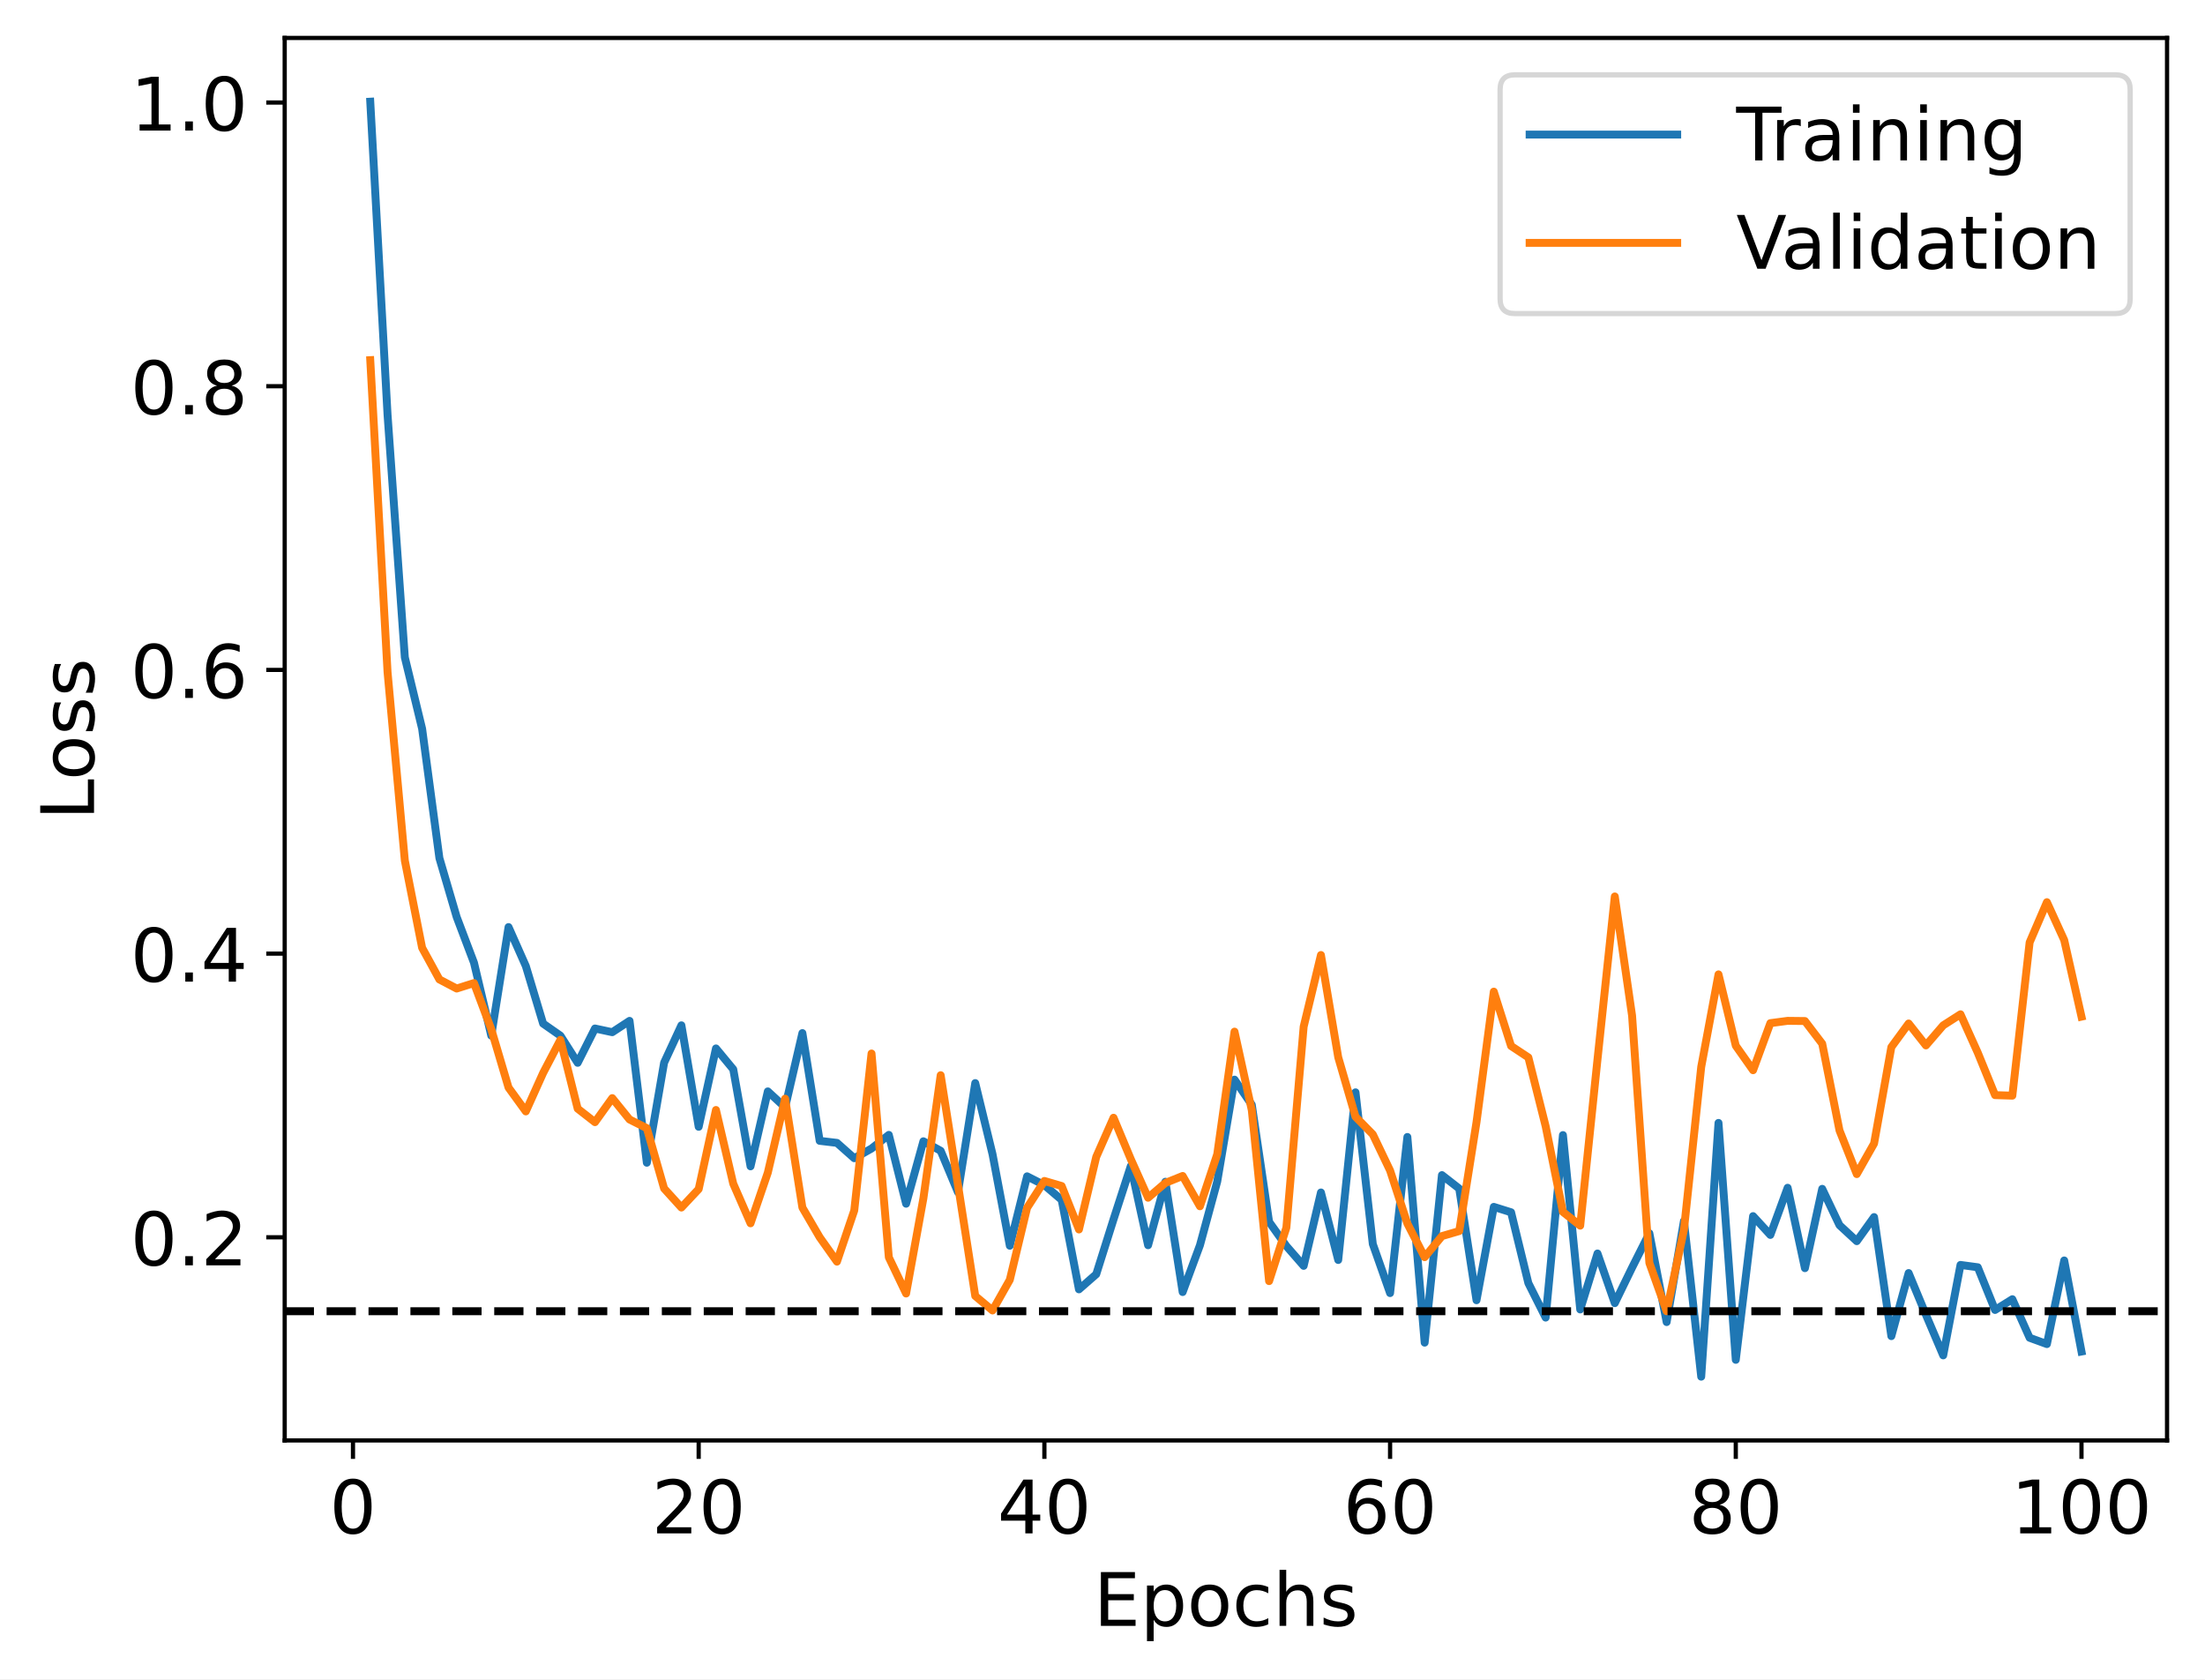
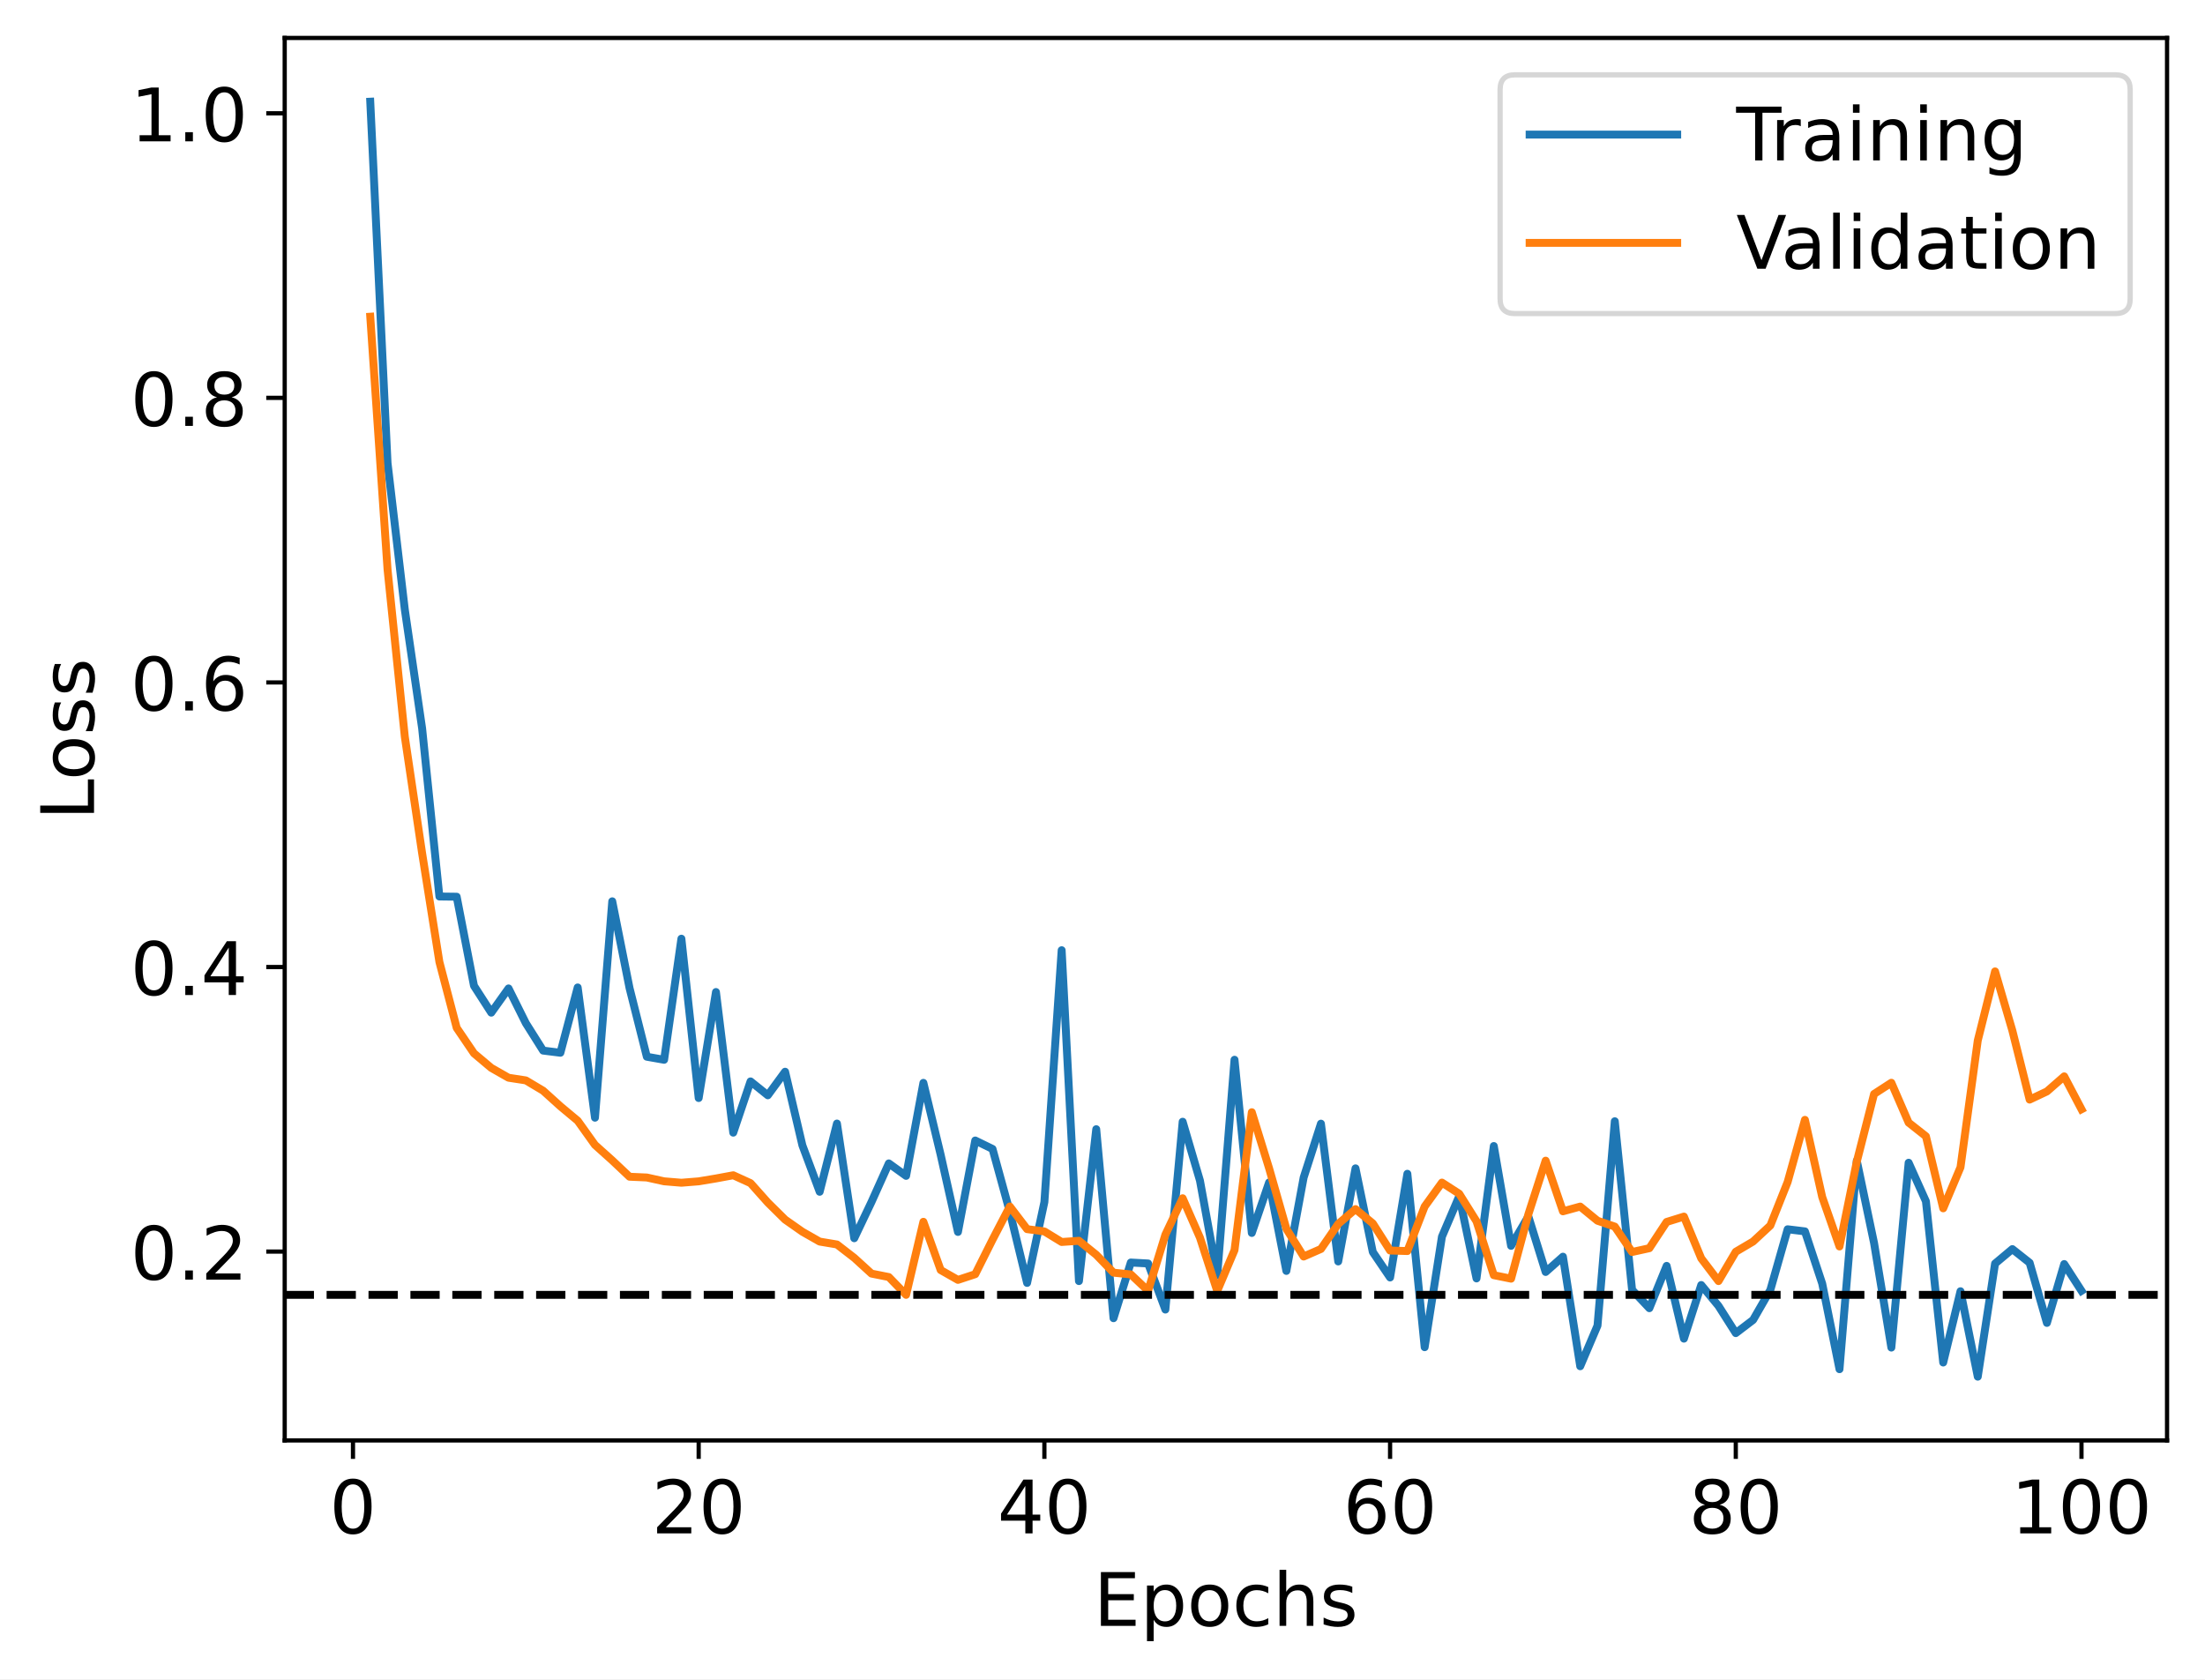
<svg xmlns="http://www.w3.org/2000/svg" xmlns:xlink="http://www.w3.org/1999/xlink" width="418.334pt" height="318.611pt" viewBox="0 0 418.334 318.611" version="1.1">
  <defs>
    <style type="text/css">*{stroke-linejoin: round; stroke-linecap: butt}</style>
  </defs>
  <g id="figure_1">
    <g id="patch_1">
      <path d="M 0 318.611  L 418.334 318.611  L 418.334 0  L 0 0  z " style="fill: #ffffff" />
    </g>
    <g id="axes_1">
      <g id="patch_2">
        <path d="M 54.014 273.312  L 411.134 273.312  L 411.134 7.2  L 54.014 7.2  z " style="fill: #ffffff" />
      </g>
      <g id="matplotlib.axis_1">
        <g id="xtick_1">
          <g id="line2d_1">
            <defs>
-               <path id="m626840f717" d="M 0 0  L 0 3.5  " style="stroke: #000000; stroke-width: 0.8" />
-             </defs>
-             <g>
-               <use xlink:href="#m626840f717" x="66.967" y="273.312" style="stroke: #000000; stroke-width: 0.8" />
+               <path id="maf23e2c0e9" d="M 0 0  L 0 3.5  " style="stroke: #000000; stroke-width: 0.8" />
+             </defs>
+             <g>
+               <use xlink:href="#maf23e2c0e9" x="66.967" y="273.312" style="stroke: #000000; stroke-width: 0.8" />
            </g>
          </g>
          <g id="text_1">
            <g transform="translate(62.51339 290.9498) scale(0.14 -0.14)">
              <defs>
                <path id="DejaVuSans-30" d="M 2034 4250  Q 1547 4250 1301 3770  Q 1056 3291 1056 2328  Q 1056 1369 1301 889  Q 1547 409 2034 409  Q 2525 409 2770 889  Q 3016 1369 3016 2328  Q 3016 3291 2770 3770  Q 2525 4250 2034 4250  z M 2034 4750  Q 2819 4750 3233 4129  Q 3647 3509 3647 2328  Q 3647 1150 3233 529  Q 2819 -91 2034 -91  Q 1250 -91 836 529  Q 422 1150 422 2328  Q 422 3509 836 4129  Q 1250 4750 2034 4750  z " transform="scale(0.015625)" />
              </defs>
              <use xlink:href="#DejaVuSans-30" />
            </g>
          </g>
        </g>
        <g id="xtick_2">
          <g id="line2d_2">
            <g>
-               <use xlink:href="#m626840f717" x="132.554" y="273.312" style="stroke: #000000; stroke-width: 0.8" />
+               <use xlink:href="#maf23e2c0e9" x="132.554" y="273.312" style="stroke: #000000; stroke-width: 0.8" />
            </g>
          </g>
          <g id="text_2">
            <g transform="translate(123.6464 290.9498) scale(0.14 -0.14)">
              <defs>
                <path id="DejaVuSans-32" d="M 1228 531  L 3431 531  L 3431 0  L 469 0  L 469 531  Q 828 903 1448 1529  Q 2069 2156 2228 2338  Q 2531 2678 2651 2914  Q 2772 3150 2772 3378  Q 2772 3750 2511 3984  Q 2250 4219 1831 4219  Q 1534 4219 1204 4116  Q 875 4013 500 3803  L 500 4441  Q 881 4594 1212 4672  Q 1544 4750 1819 4750  Q 2544 4750 2975 4387  Q 3406 4025 3406 3419  Q 3406 3131 3298 2873  Q 3191 2616 2906 2266  Q 2828 2175 2409 1742  Q 1991 1309 1228 531  z " transform="scale(0.015625)" />
              </defs>
              <use xlink:href="#DejaVuSans-32" />
              <use xlink:href="#DejaVuSans-30" x="63.623" />
            </g>
          </g>
        </g>
        <g id="xtick_3">
          <g id="line2d_3">
            <g>
-               <use xlink:href="#m626840f717" x="198.141" y="273.312" style="stroke: #000000; stroke-width: 0.8" />
+               <use xlink:href="#maf23e2c0e9" x="198.141" y="273.312" style="stroke: #000000; stroke-width: 0.8" />
            </g>
          </g>
          <g id="text_3">
            <g transform="translate(189.2332 290.9498) scale(0.14 -0.14)">
              <defs>
                <path id="DejaVuSans-34" d="M 2419 4116  L 825 1625  L 2419 1625  L 2419 4116  z M 2253 4666  L 3047 4666  L 3047 1625  L 3713 1625  L 3713 1100  L 3047 1100  L 3047 0  L 2419 0  L 2419 1100  L 313 1100  L 313 1709  L 2253 4666  z " transform="scale(0.015625)" />
              </defs>
              <use xlink:href="#DejaVuSans-34" />
              <use xlink:href="#DejaVuSans-30" x="63.623" />
            </g>
          </g>
        </g>
        <g id="xtick_4">
          <g id="line2d_4">
            <g>
-               <use xlink:href="#m626840f717" x="263.727" y="273.312" style="stroke: #000000; stroke-width: 0.8" />
+               <use xlink:href="#maf23e2c0e9" x="263.727" y="273.312" style="stroke: #000000; stroke-width: 0.8" />
            </g>
          </g>
          <g id="text_4">
            <g transform="translate(254.82 290.9498) scale(0.14 -0.14)">
              <defs>
                <path id="DejaVuSans-36" d="M 2113 2584  Q 1688 2584 1439 2293  Q 1191 2003 1191 1497  Q 1191 994 1439 701  Q 1688 409 2113 409  Q 2538 409 2786 701  Q 3034 994 3034 1497  Q 3034 2003 2786 2293  Q 2538 2584 2113 2584  z M 3366 4563  L 3366 3988  Q 3128 4100 2886 4159  Q 2644 4219 2406 4219  Q 1781 4219 1451 3797  Q 1122 3375 1075 2522  Q 1259 2794 1537 2939  Q 1816 3084 2150 3084  Q 2853 3084 3261 2657  Q 3669 2231 3669 1497  Q 3669 778 3244 343  Q 2819 -91 2113 -91  Q 1303 -91 875 529  Q 447 1150 447 2328  Q 447 3434 972 4092  Q 1497 4750 2381 4750  Q 2619 4750 2861 4703  Q 3103 4656 3366 4563  z " transform="scale(0.015625)" />
              </defs>
              <use xlink:href="#DejaVuSans-36" />
              <use xlink:href="#DejaVuSans-30" x="63.623" />
            </g>
          </g>
        </g>
        <g id="xtick_5">
          <g id="line2d_5">
            <g>
-               <use xlink:href="#m626840f717" x="329.314" y="273.312" style="stroke: #000000; stroke-width: 0.8" />
+               <use xlink:href="#maf23e2c0e9" x="329.314" y="273.312" style="stroke: #000000; stroke-width: 0.8" />
            </g>
          </g>
          <g id="text_5">
            <g transform="translate(320.4067 290.9498) scale(0.14 -0.14)">
              <defs>
                <path id="DejaVuSans-38" d="M 2034 2216  Q 1584 2216 1326 1975  Q 1069 1734 1069 1313  Q 1069 891 1326 650  Q 1584 409 2034 409  Q 2484 409 2743 651  Q 3003 894 3003 1313  Q 3003 1734 2745 1975  Q 2488 2216 2034 2216  z M 1403 2484  Q 997 2584 770 2862  Q 544 3141 544 3541  Q 544 4100 942 4425  Q 1341 4750 2034 4750  Q 2731 4750 3128 4425  Q 3525 4100 3525 3541  Q 3525 3141 3298 2862  Q 3072 2584 2669 2484  Q 3125 2378 3379 2068  Q 3634 1759 3634 1313  Q 3634 634 3220 271  Q 2806 -91 2034 -91  Q 1263 -91 848 271  Q 434 634 434 1313  Q 434 1759 690 2068  Q 947 2378 1403 2484  z M 1172 3481  Q 1172 3119 1398 2916  Q 1625 2713 2034 2713  Q 2441 2713 2670 2916  Q 2900 3119 2900 3481  Q 2900 3844 2670 4047  Q 2441 4250 2034 4250  Q 1625 4250 1398 4047  Q 1172 3844 1172 3481  z " transform="scale(0.015625)" />
              </defs>
              <use xlink:href="#DejaVuSans-38" />
              <use xlink:href="#DejaVuSans-30" x="63.623" />
            </g>
          </g>
        </g>
        <g id="xtick_6">
          <g id="line2d_6">
            <g>
-               <use xlink:href="#m626840f717" x="394.901" y="273.312" style="stroke: #000000; stroke-width: 0.8" />
+               <use xlink:href="#maf23e2c0e9" x="394.901" y="273.312" style="stroke: #000000; stroke-width: 0.8" />
            </g>
          </g>
          <g id="text_6">
            <g transform="translate(381.5398 290.9498) scale(0.14 -0.14)">
              <defs>
                <path id="DejaVuSans-31" d="M 794 531  L 1825 531  L 1825 4091  L 703 3866  L 703 4441  L 1819 4666  L 2450 4666  L 2450 531  L 3481 531  L 3481 0  L 794 0  L 794 531  z " transform="scale(0.015625)" />
              </defs>
              <use xlink:href="#DejaVuSans-31" />
              <use xlink:href="#DejaVuSans-30" x="63.623" />
              <use xlink:href="#DejaVuSans-30" x="127.246" />
            </g>
          </g>
        </g>
        <g id="text_7">
          <g transform="translate(207.4919 308.4992) scale(0.14 -0.14)">
            <defs>
              <path id="DejaVuSans-45" d="M 628 4666  L 3578 4666  L 3578 4134  L 1259 4134  L 1259 2753  L 3481 2753  L 3481 2222  L 1259 2222  L 1259 531  L 3634 531  L 3634 0  L 628 0  L 628 4666  z " transform="scale(0.015625)" />
              <path id="DejaVuSans-70" d="M 1159 525  L 1159 -1331  L 581 -1331  L 581 3500  L 1159 3500  L 1159 2969  Q 1341 3281 1617 3432  Q 1894 3584 2278 3584  Q 2916 3584 3314 3078  Q 3713 2572 3713 1747  Q 3713 922 3314 415  Q 2916 -91 2278 -91  Q 1894 -91 1617 61  Q 1341 213 1159 525  z M 3116 1747  Q 3116 2381 2855 2742  Q 2594 3103 2138 3103  Q 1681 3103 1420 2742  Q 1159 2381 1159 1747  Q 1159 1113 1420 752  Q 1681 391 2138 391  Q 2594 391 2855 752  Q 3116 1113 3116 1747  z " transform="scale(0.015625)" />
              <path id="DejaVuSans-6f" d="M 1959 3097  Q 1497 3097 1228 2736  Q 959 2375 959 1747  Q 959 1119 1226 758  Q 1494 397 1959 397  Q 2419 397 2687 759  Q 2956 1122 2956 1747  Q 2956 2369 2687 2733  Q 2419 3097 1959 3097  z M 1959 3584  Q 2709 3584 3137 3096  Q 3566 2609 3566 1747  Q 3566 888 3137 398  Q 2709 -91 1959 -91  Q 1206 -91 779 398  Q 353 888 353 1747  Q 353 2609 779 3096  Q 1206 3584 1959 3584  z " transform="scale(0.015625)" />
              <path id="DejaVuSans-63" d="M 3122 3366  L 3122 2828  Q 2878 2963 2633 3030  Q 2388 3097 2138 3097  Q 1578 3097 1268 2742  Q 959 2388 959 1747  Q 959 1106 1268 751  Q 1578 397 2138 397  Q 2388 397 2633 464  Q 2878 531 3122 666  L 3122 134  Q 2881 22 2623 -34  Q 2366 -91 2075 -91  Q 1284 -91 818 406  Q 353 903 353 1747  Q 353 2603 823 3093  Q 1294 3584 2113 3584  Q 2378 3584 2631 3529  Q 2884 3475 3122 3366  z " transform="scale(0.015625)" />
              <path id="DejaVuSans-68" d="M 3513 2113  L 3513 0  L 2938 0  L 2938 2094  Q 2938 2591 2744 2837  Q 2550 3084 2163 3084  Q 1697 3084 1428 2787  Q 1159 2491 1159 1978  L 1159 0  L 581 0  L 581 4863  L 1159 4863  L 1159 2956  Q 1366 3272 1645 3428  Q 1925 3584 2291 3584  Q 2894 3584 3203 3211  Q 3513 2838 3513 2113  z " transform="scale(0.015625)" />
              <path id="DejaVuSans-73" d="M 2834 3397  L 2834 2853  Q 2591 2978 2328 3040  Q 2066 3103 1784 3103  Q 1356 3103 1142 2972  Q 928 2841 928 2578  Q 928 2378 1081 2264  Q 1234 2150 1697 2047  L 1894 2003  Q 2506 1872 2764 1633  Q 3022 1394 3022 966  Q 3022 478 2636 193  Q 2250 -91 1575 -91  Q 1294 -91 989 -36  Q 684 19 347 128  L 347 722  Q 666 556 975 473  Q 1284 391 1588 391  Q 1994 391 2212 530  Q 2431 669 2431 922  Q 2431 1156 2273 1281  Q 2116 1406 1581 1522  L 1381 1569  Q 847 1681 609 1914  Q 372 2147 372 2553  Q 372 3047 722 3315  Q 1072 3584 1716 3584  Q 2034 3584 2315 3537  Q 2597 3491 2834 3397  z " transform="scale(0.015625)" />
            </defs>
            <use xlink:href="#DejaVuSans-45" />
            <use xlink:href="#DejaVuSans-70" x="63.184" />
            <use xlink:href="#DejaVuSans-6f" x="126.66" />
            <use xlink:href="#DejaVuSans-63" x="187.842" />
            <use xlink:href="#DejaVuSans-68" x="242.822" />
            <use xlink:href="#DejaVuSans-73" x="306.201" />
          </g>
        </g>
      </g>
      <g id="matplotlib.axis_2">
        <g id="ytick_1">
          <g id="line2d_7">
            <defs>
-               <path id="m855d540582" d="M 0 0  L -3.5 0  " style="stroke: #000000; stroke-width: 0.8" />
-             </defs>
-             <g>
-               <use xlink:href="#m855d540582" x="54.014" y="234.768" style="stroke: #000000; stroke-width: 0.8" />
+               <path id="m8b335210e9" d="M 0 0  L -3.5 0  " style="stroke: #000000; stroke-width: 0.8" />
+             </defs>
+             <g>
+               <use xlink:href="#m8b335210e9" x="54.014" y="237.478" style="stroke: #000000; stroke-width: 0.8" />
            </g>
          </g>
          <g id="text_8">
-             <g transform="translate(24.74938 240.0868) scale(0.14 -0.14)">
+             <g transform="translate(24.74938 242.7965) scale(0.14 -0.14)">
              <defs>
                <path id="DejaVuSans-2e" d="M 684 794  L 1344 794  L 1344 0  L 684 0  L 684 794  z " transform="scale(0.015625)" />
              </defs>
              <use xlink:href="#DejaVuSans-30" />
              <use xlink:href="#DejaVuSans-2e" x="63.623" />
              <use xlink:href="#DejaVuSans-32" x="95.41" />
            </g>
          </g>
        </g>
        <g id="ytick_2">
          <g id="line2d_8">
            <g>
-               <use xlink:href="#m855d540582" x="54.014" y="180.94" style="stroke: #000000; stroke-width: 0.8" />
+               <use xlink:href="#m8b335210e9" x="54.014" y="183.483" style="stroke: #000000; stroke-width: 0.8" />
            </g>
          </g>
          <g id="text_9">
-             <g transform="translate(24.74938 186.2591) scale(0.14 -0.14)">
+             <g transform="translate(24.74938 188.8017) scale(0.14 -0.14)">
              <use xlink:href="#DejaVuSans-30" />
              <use xlink:href="#DejaVuSans-2e" x="63.623" />
              <use xlink:href="#DejaVuSans-34" x="95.41" />
            </g>
          </g>
        </g>
        <g id="ytick_3">
          <g id="line2d_9">
            <g>
-               <use xlink:href="#m855d540582" x="54.014" y="127.112" style="stroke: #000000; stroke-width: 0.8" />
+               <use xlink:href="#m8b335210e9" x="54.014" y="129.488" style="stroke: #000000; stroke-width: 0.8" />
            </g>
          </g>
          <g id="text_10">
-             <g transform="translate(24.74938 132.4313) scale(0.14 -0.14)">
+             <g transform="translate(24.74938 134.8069) scale(0.14 -0.14)">
              <use xlink:href="#DejaVuSans-30" />
              <use xlink:href="#DejaVuSans-2e" x="63.623" />
              <use xlink:href="#DejaVuSans-36" x="95.41" />
            </g>
          </g>
        </g>
        <g id="ytick_4">
          <g id="line2d_10">
            <g>
-               <use xlink:href="#m855d540582" x="54.014" y="73.285" style="stroke: #000000; stroke-width: 0.8" />
+               <use xlink:href="#m8b335210e9" x="54.014" y="75.493" style="stroke: #000000; stroke-width: 0.8" />
            </g>
          </g>
          <g id="text_11">
-             <g transform="translate(24.74938 78.60351) scale(0.14 -0.14)">
+             <g transform="translate(24.74938 80.81213) scale(0.14 -0.14)">
              <use xlink:href="#DejaVuSans-30" />
              <use xlink:href="#DejaVuSans-2e" x="63.623" />
              <use xlink:href="#DejaVuSans-38" x="95.41" />
            </g>
          </g>
        </g>
        <g id="ytick_5">
          <g id="line2d_11">
            <g>
-               <use xlink:href="#m855d540582" x="54.014" y="19.457" style="stroke: #000000; stroke-width: 0.8" />
+               <use xlink:href="#m8b335210e9" x="54.014" y="21.498" style="stroke: #000000; stroke-width: 0.8" />
            </g>
          </g>
          <g id="text_12">
-             <g transform="translate(24.74938 24.77574) scale(0.14 -0.14)">
+             <g transform="translate(24.74938 26.81734) scale(0.14 -0.14)">
              <use xlink:href="#DejaVuSans-31" />
              <use xlink:href="#DejaVuSans-2e" x="63.623" />
              <use xlink:href="#DejaVuSans-30" x="95.41" />
            </g>
          </g>
        </g>
        <g id="text_13">
          <g transform="translate(17.83781 155.6101) rotate(-90) scale(0.14 -0.14)">
            <defs>
              <path id="DejaVuSans-4c" d="M 628 4666  L 1259 4666  L 1259 531  L 3531 531  L 3531 0  L 628 0  L 628 4666  z " transform="scale(0.015625)" />
            </defs>
            <use xlink:href="#DejaVuSans-4c" />
            <use xlink:href="#DejaVuSans-6f" x="53.963" />
            <use xlink:href="#DejaVuSans-73" x="115.145" />
            <use xlink:href="#DejaVuSans-73" x="167.244" />
          </g>
        </g>
      </g>
      <g id="line2d_12">
-         <path d="M 70.246 19.296  L 73.526 78.702  L 76.805 124.73  L 80.084 138.269  L 83.364 162.823  L 86.643 174.004  L 89.923 182.67  L 93.202 196.503  L 96.481 175.906  L 99.761 183.309  L 103.04 194.221  L 106.319 196.51  L 109.599 201.666  L 112.878 195.153  L 116.157 195.854  L 119.437 193.704  L 122.716 220.622  L 125.995 201.637  L 129.275 194.548  L 132.554 213.803  L 135.833 198.935  L 139.113 202.893  L 142.392 221.305  L 145.671 207.086  L 148.951 210.113  L 152.23 196.022  L 155.509 216.466  L 158.789 216.855  L 162.068 219.766  L 165.347 217.927  L 168.627 215.336  L 171.906 228.396  L 175.185 216.554  L 178.465 218.36  L 181.744 226.213  L 185.023 205.511  L 188.303 219.011  L 191.582 236.371  L 194.861 223.2  L 198.141 224.873  L 201.42 227.665  L 204.699 244.647  L 207.979 241.776  L 211.258 231.37  L 214.537 221.247  L 217.817 236.274  L 221.096 224.231  L 224.375 245.159  L 227.655 236.277  L 230.934 224.189  L 234.213 204.854  L 237.493 209.625  L 240.772 231.838  L 244.051 236.431  L 247.331 240.188  L 250.61 226.266  L 253.889 239.075  L 257.169 207.264  L 260.448 236.05  L 263.727 245.357  L 267.007 215.733  L 270.286 254.758  L 273.565 222.969  L 276.845 225.529  L 280.124 246.713  L 283.404 228.998  L 286.683 230.024  L 289.962 243.465  L 293.242 250.004  L 296.521 215.375  L 299.8 248.461  L 303.08 237.844  L 306.359 247.266  L 309.638 240.524  L 312.918 234.007  L 316.197 250.855  L 319.476 231.68  L 322.756 261.216  L 326.035 213.066  L 329.314 258.02  L 332.594 230.751  L 335.873 234.321  L 339.152 225.372  L 342.432 240.627  L 345.711 225.575  L 348.99 232.473  L 352.27 235.503  L 355.549 230.934  L 358.828 253.523  L 362.108 241.553  L 365.387 249.466  L 368.666 257.175  L 371.946 240.013  L 375.225 240.455  L 378.504 248.56  L 381.784 246.518  L 385.063 253.836  L 388.342 255.031  L 391.622 239.166  L 394.901 256.446  " clip-path="url(#p6fd64d7495)" style="fill: none; stroke: #1f77b4; stroke-width: 1.5; stroke-linecap: square" />
+         <path d="M 70.246 19.296  L 73.526 87.859  L 76.805 115.689  L 80.084 138.194  L 83.364 170.107  L 86.643 170.147  L 89.923 187.05  L 93.202 192.147  L 96.481 187.549  L 99.761 194.139  L 103.04 199.344  L 106.319 199.754  L 109.599 187.362  L 112.878 212.077  L 116.157 171.019  L 119.437 187.485  L 122.716 200.509  L 125.995 201.087  L 129.275 178.112  L 132.554 208.346  L 135.833 188.231  L 139.113 214.914  L 142.392 205.19  L 145.671 207.825  L 148.951 203.353  L 152.23 217.327  L 155.509 226.132  L 158.789 213.186  L 162.068 234.949  L 165.347 228.048  L 168.627 220.75  L 171.906 223.114  L 175.185 205.467  L 178.465 219.118  L 181.744 233.755  L 185.023 216.403  L 188.303 218.004  L 191.582 229.934  L 194.861 243.431  L 198.141 228.085  L 201.42 180.298  L 204.699 243.079  L 207.979 214.259  L 211.258 250.123  L 214.537 239.558  L 217.817 239.736  L 221.096 248.483  L 224.375 212.841  L 227.655 224.006  L 230.934 241.981  L 234.213 201.082  L 237.493 233.947  L 240.772 224.36  L 244.051 241.149  L 247.331 223.424  L 250.61 213.208  L 253.889 239.354  L 257.169 221.687  L 260.448 237.563  L 263.727 242.396  L 267.007 222.717  L 270.286 255.623  L 273.565 234.656  L 276.845 226.973  L 280.124 242.574  L 283.404 217.451  L 286.683 236.393  L 289.962 230.809  L 293.242 241.35  L 296.521 238.447  L 299.8 259.239  L 303.08 251.528  L 306.359 212.751  L 309.638 244.743  L 312.918 248.224  L 316.197 240.194  L 319.476 254  L 322.756 243.824  L 326.035 247.79  L 329.314 252.952  L 332.594 250.454  L 335.873 244.752  L 339.152 233.247  L 342.432 233.647  L 345.711 243.556  L 348.99 259.797  L 352.27 220.233  L 355.549 235.863  L 358.828 255.694  L 362.108 220.62  L 365.387 227.941  L 368.666 258.528  L 371.946 245.004  L 375.225 261.216  L 378.504 239.756  L 381.784 237.008  L 385.063 239.601  L 388.342 251.017  L 391.622 239.847  L 394.901 244.928  " clip-path="url(#p28c082e1f1)" style="fill: none; stroke: #1f77b4; stroke-width: 1.5; stroke-linecap: square" />
      </g>
      <g id="line2d_13">
-         <path d="M 70.246 68.335  L 73.526 127.53  L 76.805 163.286  L 80.084 179.843  L 83.364 185.846  L 86.643 187.569  L 89.923 186.532  L 93.202 195.292  L 96.481 206.364  L 99.761 210.882  L 103.04 203.589  L 106.319 197.309  L 109.599 210.364  L 112.878 212.924  L 116.157 208.362  L 119.437 212.415  L 122.716 214.066  L 125.995 225.509  L 129.275 229.123  L 132.554 225.626  L 135.833 210.614  L 139.113 224.606  L 142.392 232.115  L 145.671 222.503  L 148.951 208.471  L 152.23 229.128  L 155.509 234.76  L 158.789 239.388  L 162.068 229.687  L 165.347 199.899  L 168.627 238.569  L 171.906 245.435  L 175.185 227.388  L 178.465 204.015  L 181.744 224.817  L 185.023 245.905  L 188.303 248.654  L 191.582 242.84  L 194.861 229.174  L 198.141 224.078  L 201.42 225.04  L 204.699 233.284  L 207.979 219.511  L 211.258 212.085  L 214.537 219.949  L 217.817 227.267  L 221.096 224.456  L 224.375 223.133  L 227.655 228.884  L 230.934 219.025  L 234.213 195.75  L 237.493 210.664  L 240.772 243.085  L 244.051 232.94  L 247.331 194.806  L 250.61 181.208  L 253.889 200.613  L 257.169 211.896  L 260.448 215.244  L 263.727 222.098  L 267.007 232.155  L 270.286 238.54  L 273.565 234.543  L 276.845 233.588  L 280.124 212.926  L 283.404 188.159  L 286.683 198.468  L 289.962 200.638  L 293.242 213.702  L 296.521 229.956  L 299.8 232.56  L 303.08 200.996  L 306.359 170.099  L 309.638 192.704  L 312.918 239.634  L 316.197 248.798  L 319.476 233.359  L 322.756 202.445  L 326.035 184.885  L 329.314 198.416  L 332.594 203.067  L 335.873 194.136  L 339.152 193.7  L 342.432 193.736  L 345.711 198.036  L 348.99 214.495  L 352.27 222.777  L 355.549 216.977  L 358.828 198.685  L 362.108 194.201  L 365.387 198.361  L 368.666 194.558  L 371.946 192.455  L 375.225 199.745  L 378.504 207.793  L 381.784 207.894  L 385.063 178.812  L 388.342 171.183  L 391.622 178.379  L 394.901 192.903  " clip-path="url(#p6fd64d7495)" style="fill: none; stroke: #ff7f0e; stroke-width: 1.5; stroke-linecap: square" />
+         <path d="M 70.246 60.094  L 73.526 108.063  L 76.805 139.815  L 80.084 161.892  L 83.364 182.525  L 86.643 195.029  L 89.923 199.865  L 93.202 202.627  L 96.481 204.495  L 99.761 204.998  L 103.04 206.953  L 106.319 209.914  L 109.599 212.65  L 112.878 217.241  L 116.157 220.179  L 119.437 223.278  L 122.716 223.423  L 125.995 224.147  L 129.275 224.418  L 132.554 224.154  L 135.833 223.606  L 139.113 222.999  L 142.392 224.494  L 145.671 228.173  L 148.951 231.416  L 152.23 233.715  L 155.509 235.584  L 158.789 236.132  L 162.068 238.669  L 165.347 241.659  L 168.627 242.311  L 171.906 245.69  L 175.185 231.828  L 178.465 240.986  L 181.744 242.852  L 185.023 241.771  L 188.303 235.22  L 191.582 228.924  L 194.861 233.222  L 198.141 233.656  L 201.42 235.66  L 204.699 235.433  L 207.979 238.083  L 211.258 241.483  L 214.537 241.814  L 217.817 244.915  L 221.096 234.274  L 224.375 227.361  L 227.655 234.83  L 230.934 244.956  L 234.213 237.204  L 237.493 211.038  L 240.772 221.666  L 244.051 233.158  L 247.331 238.421  L 250.61 236.984  L 253.889 232.233  L 257.169 229.422  L 260.448 232.137  L 263.727 237.281  L 267.007 237.381  L 270.286 228.932  L 273.565 224.389  L 276.845 226.508  L 280.124 231.741  L 283.404 241.959  L 286.683 242.621  L 289.962 230.403  L 293.242 220.23  L 296.521 229.84  L 299.8 228.94  L 303.08 231.629  L 306.359 232.74  L 309.638 237.561  L 312.918 236.84  L 316.197 231.857  L 319.476 230.841  L 322.756 238.761  L 326.035 243.077  L 329.314 237.513  L 332.594 235.574  L 335.873 232.528  L 339.152 224.276  L 342.432 212.484  L 345.711 227.13  L 348.99 236.511  L 352.27 220.423  L 355.549 207.574  L 358.828 205.445  L 362.108 213.016  L 365.387 215.601  L 368.666 229.274  L 371.946 221.486  L 375.225 197.427  L 378.504 184.317  L 381.784 195.547  L 385.063 208.643  L 388.342 207.097  L 391.622 204.232  L 394.901 210.479  " clip-path="url(#p28c082e1f1)" style="fill: none; stroke: #ff7f0e; stroke-width: 1.5; stroke-linecap: square" />
      </g>
      <g id="line2d_14">
-         <path d="M 54.014 248.798  L 411.134 248.798  " clip-path="url(#p6fd64d7495)" style="fill: none; stroke-dasharray: 5.55,2.4; stroke-dashoffset: 0; stroke: #000000; stroke-width: 1.5" />
+         <path d="M 54.014 245.69  L 411.134 245.69  " clip-path="url(#p28c082e1f1)" style="fill: none; stroke-dasharray: 5.55,2.4; stroke-dashoffset: 0; stroke: #000000; stroke-width: 1.5" />
      </g>
      <g id="patch_3">
        <path d="M 54.014 273.312  L 54.014 7.2  " style="fill: none; stroke: #000000; stroke-width: 0.8; stroke-linejoin: miter; stroke-linecap: square" />
      </g>
      <g id="patch_4">
        <path d="M 411.134 273.312  L 411.134 7.2  " style="fill: none; stroke: #000000; stroke-width: 0.8; stroke-linejoin: miter; stroke-linecap: square" />
      </g>
      <g id="patch_5">
        <path d="M 54.014 273.312  L 411.134 273.312  " style="fill: none; stroke: #000000; stroke-width: 0.8; stroke-linejoin: miter; stroke-linecap: square" />
      </g>
      <g id="patch_6">
        <path d="M 54.014 7.2  L 411.134 7.2  " style="fill: none; stroke: #000000; stroke-width: 0.8; stroke-linejoin: miter; stroke-linecap: square" />
      </g>
      <g id="legend_1">
        <g id="patch_7">
          <path d="M 287.4 59.499  L 401.334 59.499  Q 404.134 59.499 404.134 56.699  L 404.134 17  Q 404.134 14.2 401.334 14.2  L 287.4 14.2  Q 284.6 14.2 284.6 17  L 284.6 56.699  Q 284.6 59.499 287.4 59.499  z " style="fill: #ffffff; opacity: 0.8; stroke: #cccccc; stroke-linejoin: miter" />
        </g>
        <g id="line2d_15">
          <path d="M 290.2 25.538  L 304.2 25.538  L 318.2 25.538  " style="fill: none; stroke: #1f77b4; stroke-width: 1.5; stroke-linecap: square" />
        </g>
        <g id="text_14">
          <g transform="translate(329.4 30.43781) scale(0.14 -0.14)">
            <defs>
              <path id="DejaVuSans-54" d="M -19 4666  L 3928 4666  L 3928 4134  L 2272 4134  L 2272 0  L 1638 0  L 1638 4134  L -19 4134  L -19 4666  z " transform="scale(0.015625)" />
              <path id="DejaVuSans-72" d="M 2631 2963  Q 2534 3019 2420 3045  Q 2306 3072 2169 3072  Q 1681 3072 1420 2755  Q 1159 2438 1159 1844  L 1159 0  L 581 0  L 581 3500  L 1159 3500  L 1159 2956  Q 1341 3275 1631 3429  Q 1922 3584 2338 3584  Q 2397 3584 2469 3576  Q 2541 3569 2628 3553  L 2631 2963  z " transform="scale(0.015625)" />
              <path id="DejaVuSans-61" d="M 2194 1759  Q 1497 1759 1228 1600  Q 959 1441 959 1056  Q 959 750 1161 570  Q 1363 391 1709 391  Q 2188 391 2477 730  Q 2766 1069 2766 1631  L 2766 1759  L 2194 1759  z M 3341 1997  L 3341 0  L 2766 0  L 2766 531  Q 2569 213 2275 61  Q 1981 -91 1556 -91  Q 1019 -91 701 211  Q 384 513 384 1019  Q 384 1609 779 1909  Q 1175 2209 1959 2209  L 2766 2209  L 2766 2266  Q 2766 2663 2505 2880  Q 2244 3097 1772 3097  Q 1472 3097 1187 3025  Q 903 2953 641 2809  L 641 3341  Q 956 3463 1253 3523  Q 1550 3584 1831 3584  Q 2591 3584 2966 3190  Q 3341 2797 3341 1997  z " transform="scale(0.015625)" />
              <path id="DejaVuSans-69" d="M 603 3500  L 1178 3500  L 1178 0  L 603 0  L 603 3500  z M 603 4863  L 1178 4863  L 1178 4134  L 603 4134  L 603 4863  z " transform="scale(0.015625)" />
              <path id="DejaVuSans-6e" d="M 3513 2113  L 3513 0  L 2938 0  L 2938 2094  Q 2938 2591 2744 2837  Q 2550 3084 2163 3084  Q 1697 3084 1428 2787  Q 1159 2491 1159 1978  L 1159 0  L 581 0  L 581 3500  L 1159 3500  L 1159 2956  Q 1366 3272 1645 3428  Q 1925 3584 2291 3584  Q 2894 3584 3203 3211  Q 3513 2838 3513 2113  z " transform="scale(0.015625)" />
              <path id="DejaVuSans-67" d="M 2906 1791  Q 2906 2416 2648 2759  Q 2391 3103 1925 3103  Q 1463 3103 1205 2759  Q 947 2416 947 1791  Q 947 1169 1205 825  Q 1463 481 1925 481  Q 2391 481 2648 825  Q 2906 1169 2906 1791  z M 3481 434  Q 3481 -459 3084 -895  Q 2688 -1331 1869 -1331  Q 1566 -1331 1297 -1286  Q 1028 -1241 775 -1147  L 775 -588  Q 1028 -725 1275 -790  Q 1522 -856 1778 -856  Q 2344 -856 2625 -561  Q 2906 -266 2906 331  L 2906 616  Q 2728 306 2450 153  Q 2172 0 1784 0  Q 1141 0 747 490  Q 353 981 353 1791  Q 353 2603 747 3093  Q 1141 3584 1784 3584  Q 2172 3584 2450 3431  Q 2728 3278 2906 2969  L 2906 3500  L 3481 3500  L 3481 434  z " transform="scale(0.015625)" />
            </defs>
            <use xlink:href="#DejaVuSans-54" />
            <use xlink:href="#DejaVuSans-72" x="46.334" />
            <use xlink:href="#DejaVuSans-61" x="87.447" />
            <use xlink:href="#DejaVuSans-69" x="148.727" />
            <use xlink:href="#DejaVuSans-6e" x="176.51" />
            <use xlink:href="#DejaVuSans-69" x="239.889" />
            <use xlink:href="#DejaVuSans-6e" x="267.672" />
            <use xlink:href="#DejaVuSans-67" x="331.051" />
          </g>
        </g>
        <g id="line2d_16">
          <path d="M 290.2 46.087  L 304.2 46.087  L 318.2 46.087  " style="fill: none; stroke: #ff7f0e; stroke-width: 1.5; stroke-linecap: square" />
        </g>
        <g id="text_15">
          <g transform="translate(329.4 50.98719) scale(0.14 -0.14)">
            <defs>
              <path id="DejaVuSans-56" d="M 1831 0  L 50 4666  L 709 4666  L 2188 738  L 3669 4666  L 4325 4666  L 2547 0  L 1831 0  z " transform="scale(0.015625)" />
              <path id="DejaVuSans-6c" d="M 603 4863  L 1178 4863  L 1178 0  L 603 0  L 603 4863  z " transform="scale(0.015625)" />
              <path id="DejaVuSans-64" d="M 2906 2969  L 2906 4863  L 3481 4863  L 3481 0  L 2906 0  L 2906 525  Q 2725 213 2448 61  Q 2172 -91 1784 -91  Q 1150 -91 751 415  Q 353 922 353 1747  Q 353 2572 751 3078  Q 1150 3584 1784 3584  Q 2172 3584 2448 3432  Q 2725 3281 2906 2969  z M 947 1747  Q 947 1113 1208 752  Q 1469 391 1925 391  Q 2381 391 2643 752  Q 2906 1113 2906 1747  Q 2906 2381 2643 2742  Q 2381 3103 1925 3103  Q 1469 3103 1208 2742  Q 947 2381 947 1747  z " transform="scale(0.015625)" />
              <path id="DejaVuSans-74" d="M 1172 4494  L 1172 3500  L 2356 3500  L 2356 3053  L 1172 3053  L 1172 1153  Q 1172 725 1289 603  Q 1406 481 1766 481  L 2356 481  L 2356 0  L 1766 0  Q 1100 0 847 248  Q 594 497 594 1153  L 594 3053  L 172 3053  L 172 3500  L 594 3500  L 594 4494  L 1172 4494  z " transform="scale(0.015625)" />
            </defs>
            <use xlink:href="#DejaVuSans-56" />
            <use xlink:href="#DejaVuSans-61" x="60.658" />
            <use xlink:href="#DejaVuSans-6c" x="121.938" />
            <use xlink:href="#DejaVuSans-69" x="149.721" />
            <use xlink:href="#DejaVuSans-64" x="177.504" />
            <use xlink:href="#DejaVuSans-61" x="240.98" />
            <use xlink:href="#DejaVuSans-74" x="302.26" />
            <use xlink:href="#DejaVuSans-69" x="341.469" />
            <use xlink:href="#DejaVuSans-6f" x="369.252" />
            <use xlink:href="#DejaVuSans-6e" x="430.434" />
          </g>
        </g>
      </g>
    </g>
  </g>
  <defs>
-     <clipPath id="p6fd64d7495">
+     <clipPath id="p28c082e1f1">
      <rect x="54.014" y="7.2" width="357.12" height="266.112" />
    </clipPath>
  </defs>
</svg>
